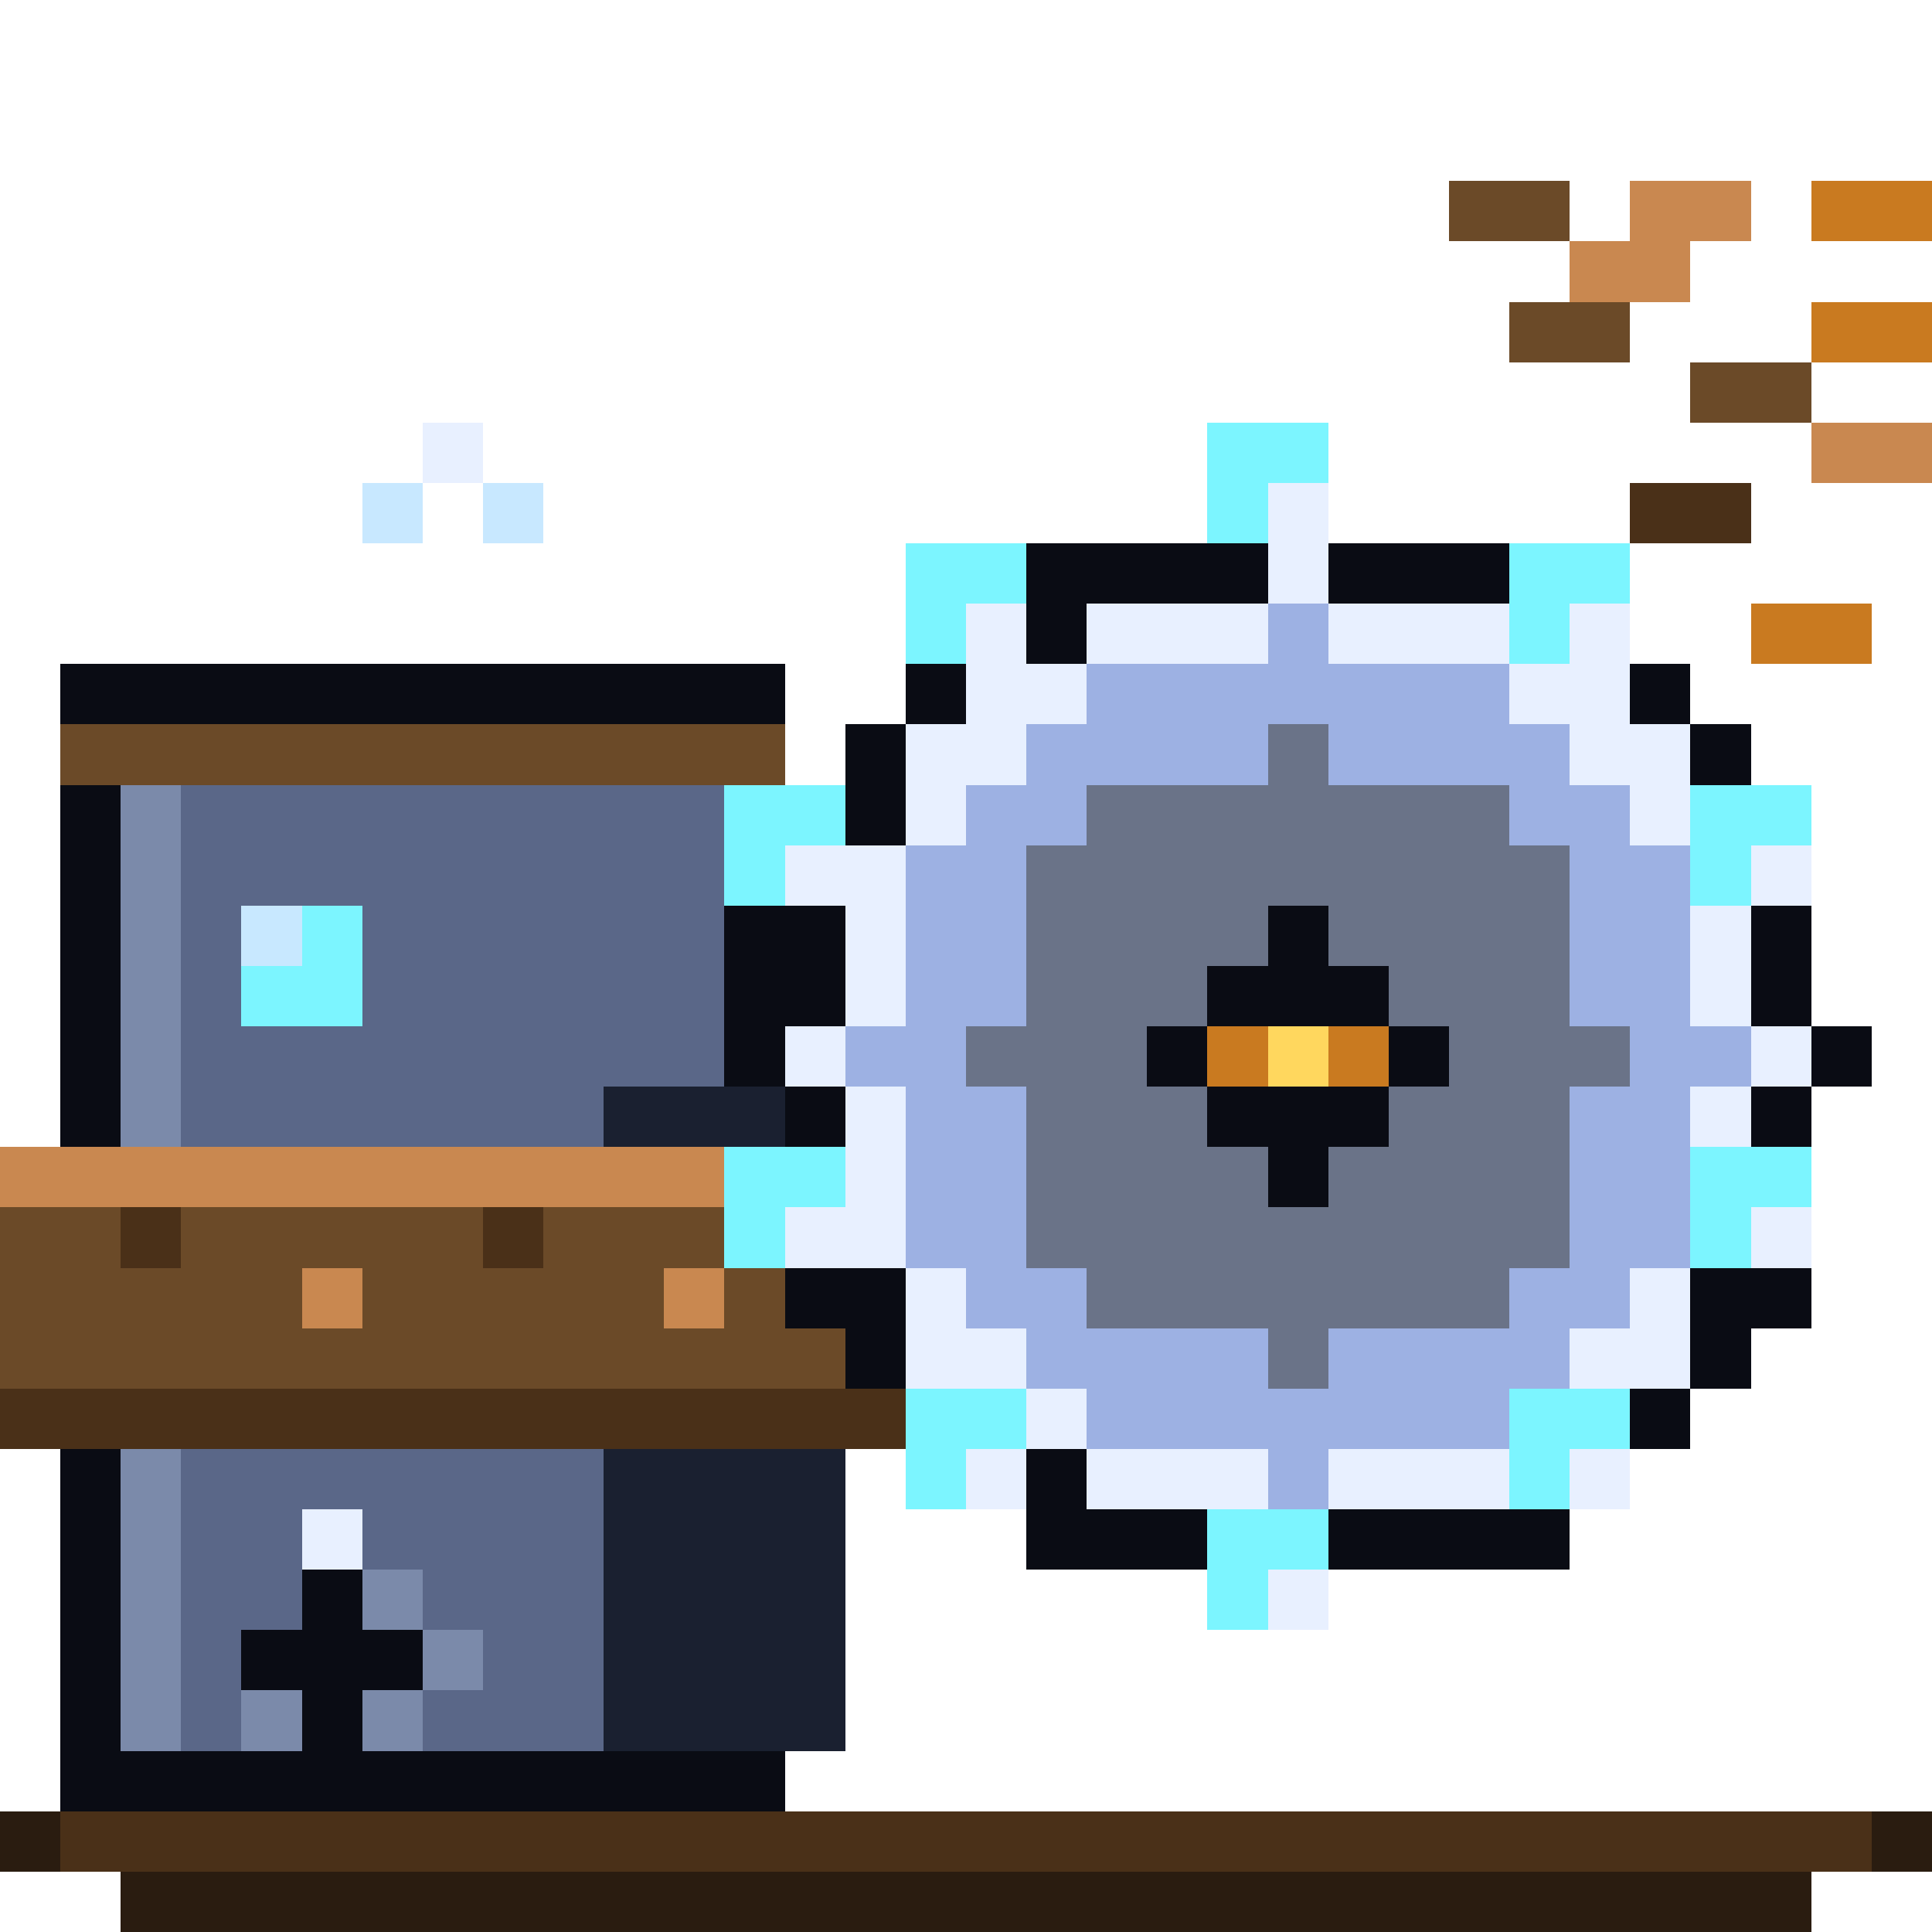
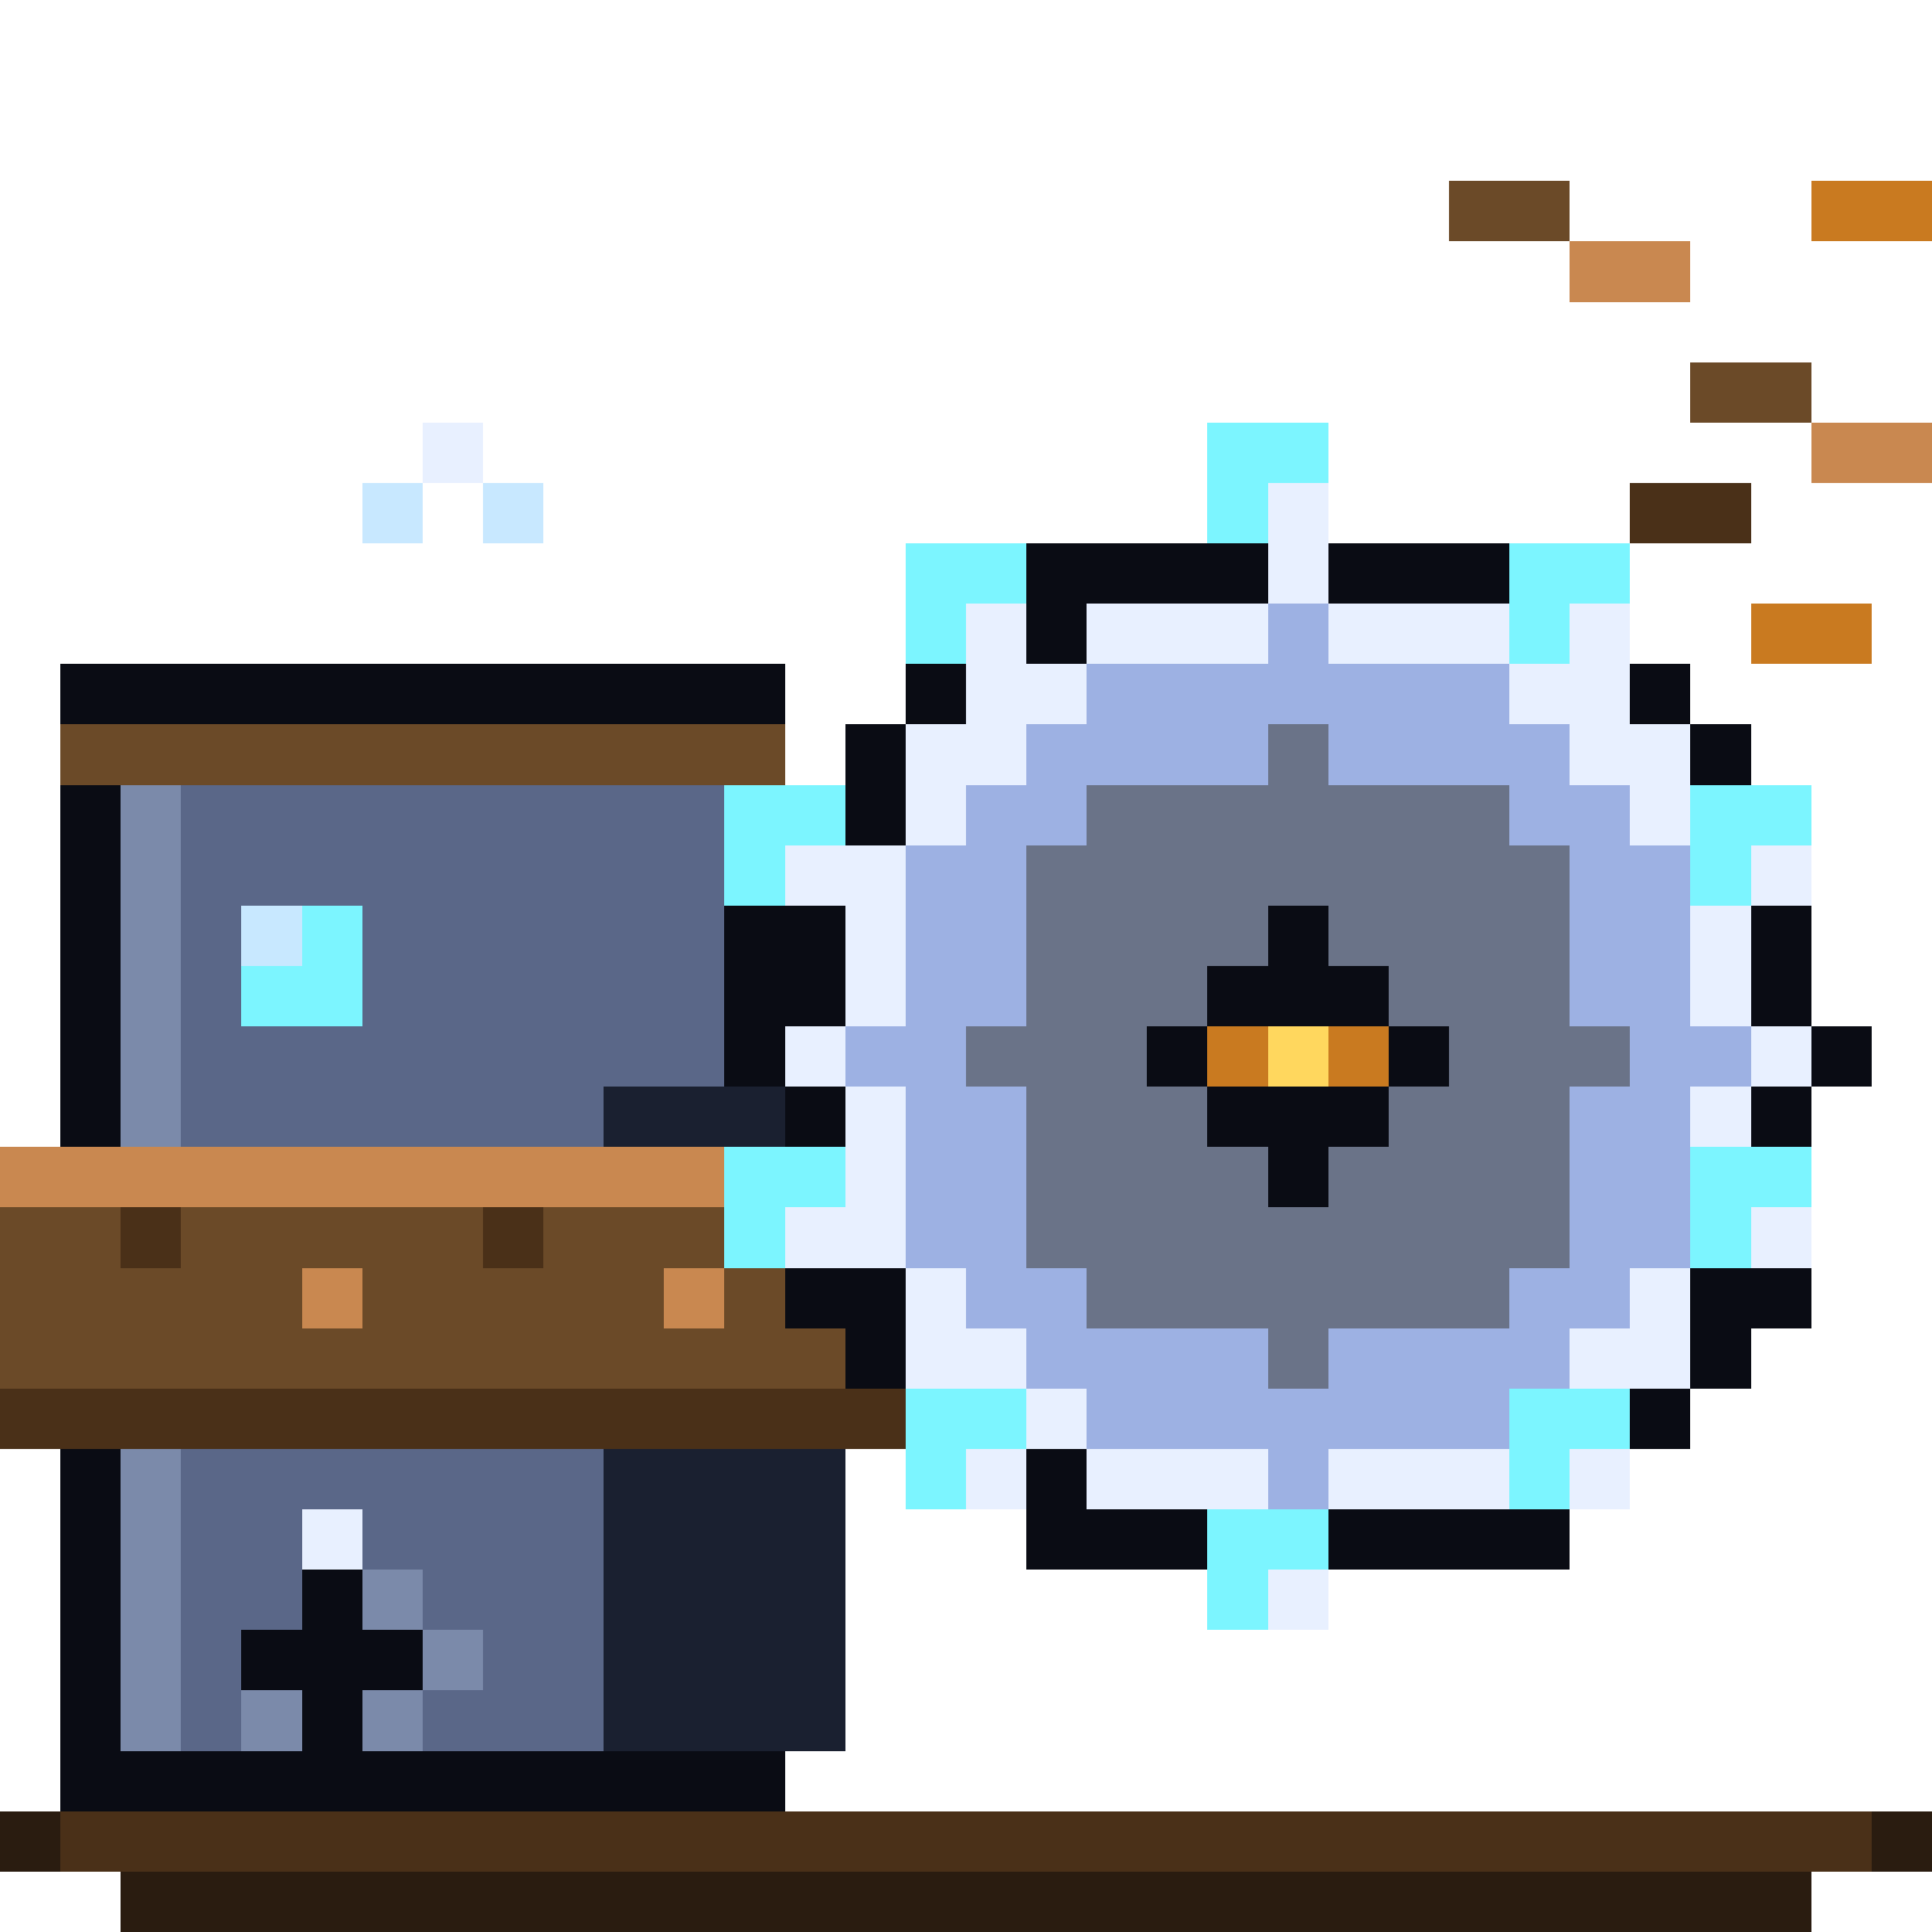
<svg xmlns="http://www.w3.org/2000/svg" viewBox="0 0 32 32" width="32" height="32" shape-rendering="crispEdges">
-   <style>@media (prefers-reduced-motion:no-preference){.flicker{animation:flicker 1.05s steps(2,end) infinite}.flicker2{animation:flicker 1.4s steps(2,end) infinite reverse}.glow{animation:glow 2.4s ease-in-out infinite}.drip{animation:drip 1.55s steps(2,end) infinite}.spin{transform-box:fill-box;transform-origin:center;animation:spin 3.2s steps(8,end) infinite}.wiggle{transform-box:fill-box;transform-origin:center;animation:wiggle 2.8s steps(2,end) infinite}.steam{animation:steam 2.5s steps(3,end) infinite}.echo{animation:echo 2.1s ease-in-out infinite}.echo2{animation:echo 2.7s ease-in-out .35s infinite}}@keyframes flicker{50%{opacity:.22}}@keyframes glow{0%,100%{opacity:.3}50%{opacity:.92}}@keyframes drip{0%,100%{opacity:1}50%{opacity:.15}}@keyframes spin{to{transform:rotate(360deg)}}@keyframes wiggle{0%,100%{transform:rotate(-14deg)}50%{transform:rotate(14deg)}}@keyframes steam{0%{opacity:.85}100%{opacity:0}}@keyframes echo{0%,100%{opacity:.22}50%{opacity:1}}</style>
-   <path fill="#6b4a28" d="M24 3h2v1h-2zM28 6h2v1h-2zM1 12h12v1h-12zM0 20h2v1h-2zM3 20h5v1h-5zM9 20h4v1h-4zM0 21h5v1h-5zM6 21h5v1h-5zM12 21h1v1h-1zM0 22h14v1h-14z" />
+   <style>@media (prefers-reduced-motion:no-preference){.flicker{animation:flicker 1.4s steps(2,end) infinite}.glow{animation:glow 2.2s ease-in-out infinite}.tick{animation:tick 1.6s steps(2,end) infinite}.echo{animation:echo 2.2s ease-in-out infinite}.pulse{animation:pulse 2.4s ease-in-out infinite}}@keyframes flicker{50%{opacity:.62;transform:translateY(1px)}}@keyframes glow{0%,100%{opacity:1}50%{opacity:.62}}@keyframes tick{50%{transform:translate(-1px,0)}}@keyframes echo{0%,100%{opacity:.88}50%{opacity:.4}}@keyframes pulse{0%,100%{opacity:1}50%{opacity:.74}}</style>
+   <path fill="#6b4a28" d="M24 3h2v1h-2zM28 6h2v1h-2zM1 12h12v1h-12zM0 20h2v1h-2zM3 20h5v1h-5zM9 20h3v1h-3zM0 21h5v1h-5zM6 21h5v1h-5zM12 21h1v1h-1zM0 22h14v1h-14z" />
  <path fill="#c97a20" d="M30 3h2v1h-2zM29 10h2v1h-2zM20 17h1v1h-1zM22 17h1v1h-1z" />
-   <path fill="#c98850" d="M26 4h2v1h-2zM30 7h2v1h-2zM0 19h13v1h-13zM5 21h1v1h-1zM11 21h1v1h-1z" />
-   <path fill="#e8f0ff" d="M7 7h1v1h-1zM21 9h1v1h-1zM18 10h3v1h-3zM22 10h3v1h-3zM16 11h2v1h-2zM25 11h2v1h-2zM15 12h2v1h-2zM26 12h2v1h-2zM15 13h1v1h-1zM27 13h1v1h-1zM14 14h1v1h-1zM28 14h1v1h-1zM14 15h1v1h-1zM28 15h1v1h-1zM14 16h1v1h-1zM28 16h1v1h-1zM13 17h1v1h-1zM29 17h1v1h-1zM14 18h1v1h-1zM28 18h1v1h-1zM14 19h1v1h-1zM28 19h1v1h-1zM14 20h1v1h-1zM28 20h1v1h-1zM15 21h1v1h-1zM27 21h1v1h-1zM15 22h2v1h-2zM26 22h2v1h-2zM16 23h2v1h-2zM25 23h2v1h-2zM18 24h3v1h-3zM22 24h3v1h-3zM5 25h1v1h-1zM21 25h1v1h-1z" />
+   <path fill="#c98850" d="M26 4h2v1h-2zM30 7h2v1h-2zM0 19h12v1h-12zM5 21h1v1h-1zM11 21h1v1h-1z" />
+   <path fill="#e8f0ff" d="M7 7h1v1h-1zM21 8h1v1h-1zM21 9h1v1h-1zM16 10h1v1h-1zM18 10h3v1h-3zM22 10h3v1h-3zM26 10h1v1h-1zM16 11h2v1h-2zM25 11h2v1h-2zM15 12h2v1h-2zM26 12h2v1h-2zM15 13h1v1h-1zM27 13h1v1h-1zM13 14h2v1h-2zM29 14h1v1h-1zM14 15h1v1h-1zM28 15h1v1h-1zM14 16h1v1h-1zM28 16h1v1h-1zM13 17h1v1h-1zM29 17h1v1h-1zM14 18h1v1h-1zM28 18h1v1h-1zM14 19h1v1h-1zM14 20h1v1h-1zM29 20h1v1h-1zM15 21h1v1h-1zM27 21h1v1h-1zM15 22h2v1h-2zM26 22h2v1h-2zM17 23h1v1h-1zM16 24h1v1h-1zM18 24h3v1h-3zM22 24h3v1h-3zM26 24h1v1h-1zM5 25h1v1h-1zM21 26h1v1h-1z" />
+   <path fill="#7cf5ff" d="M20 7h2v1h-2zM20 8h1v1h-1zM15 9h2v1h-2zM25 9h2v1h-2zM15 10h1v1h-1zM25 10h1v1h-1zM12 13h2v1h-2zM28 13h2v1h-2zM12 14h1v1h-1zM28 14h1v1h-1zM5 15h1v1h-1zM4 16h2v1h-2zM28 19h2v1h-2zM28 20h1v1h-1zM15 23h2v1h-2zM25 23h2v1h-2zM15 24h1v1h-1zM25 24h1v1h-1zM20 25h2v1h-2zM20 26h1v1h-1z" />
  <path fill="#c8e8ff" d="M6 8h1v1h-1zM8 8h1v1h-1zM4 15h1v1h-1z" />
-   <path fill="#0a0c14" d="M21 8h1v1h-1zM17 9h4v1h-4zM22 9h4v1h-4zM16 10h2v1h-2zM25 10h2v1h-2zM1 11h12v1h-12zM15 11h1v1h-1zM27 11h1v1h-1zM14 12h1v1h-1zM28 12h1v1h-1zM1 13h1v1h-1zM12 13h3v1h-3zM28 13h2v1h-2zM1 14h1v1h-1zM12 14h2v1h-2zM29 14h1v1h-1zM1 15h1v1h-1zM12 15h2v1h-2zM21 15h1v1h-1zM29 15h1v1h-1zM1 16h1v1h-1zM12 16h2v1h-2zM20 16h3v1h-3zM29 16h1v1h-1zM1 17h1v1h-1zM12 17h1v1h-1zM19 17h1v1h-1zM23 17h1v1h-1zM30 17h1v1h-1zM1 18h1v1h-1zM13 18h1v1h-1zM20 18h3v1h-3zM29 18h1v1h-1zM13 19h1v1h-1zM21 19h1v1h-1zM29 19h1v1h-1zM13 20h1v1h-1zM29 20h1v1h-1zM13 21h2v1h-2zM28 21h2v1h-2zM14 22h1v1h-1zM28 22h1v1h-1zM15 23h1v1h-1zM27 23h1v1h-1zM1 24h1v1h-1zM16 24h2v1h-2zM25 24h2v1h-2zM1 25h1v1h-1zM17 25h4v1h-4zM22 25h4v1h-4zM1 26h1v1h-1zM5 26h1v1h-1zM21 26h1v1h-1zM1 27h1v1h-1zM4 27h3v1h-3zM1 28h1v1h-1zM5 28h1v1h-1zM1 29h12v1h-12z" />
  <path fill="#4a3018" d="M27 8h2v1h-2zM2 20h1v1h-1zM8 20h1v1h-1zM0 23h15v1h-15zM1 30h30v1h-30z" />
+   <path fill="#0a0c14" d="M17 9h4v1h-4zM22 9h3v1h-3zM17 10h1v1h-1zM1 11h12v1h-12zM15 11h1v1h-1zM27 11h1v1h-1zM14 12h1v1h-1zM28 12h1v1h-1zM1 13h1v1h-1zM14 13h1v1h-1zM1 14h1v1h-1zM1 15h1v1h-1zM12 15h2v1h-2zM21 15h1v1h-1zM29 15h1v1h-1zM1 16h1v1h-1zM12 16h2v1h-2zM20 16h3v1h-3zM29 16h1v1h-1zM1 17h1v1h-1zM12 17h1v1h-1zM19 17h1v1h-1zM23 17h1v1h-1zM30 17h1v1h-1zM1 18h1v1h-1zM13 18h1v1h-1zM20 18h3v1h-3zM29 18h1v1h-1zM21 19h1v1h-1zM13 21h2v1h-2zM28 21h2v1h-2zM14 22h1v1h-1zM28 22h1v1h-1zM27 23h1v1h-1zM1 24h1v1h-1zM17 24h1v1h-1zM1 25h1v1h-1zM17 25h3v1h-3zM22 25h4v1h-4zM1 26h1v1h-1zM5 26h1v1h-1zM1 27h1v1h-1zM4 27h3v1h-3zM1 28h1v1h-1zM5 28h1v1h-1zM1 29h12v1h-12z" />
  <path fill="#9db1e3" d="M21 10h1v1h-1zM18 11h7v1h-7zM17 12h4v1h-4zM22 12h4v1h-4zM16 13h2v1h-2zM25 13h2v1h-2zM15 14h2v1h-2zM26 14h2v1h-2zM15 15h2v1h-2zM26 15h2v1h-2zM15 16h2v1h-2zM26 16h2v1h-2zM14 17h2v1h-2zM27 17h2v1h-2zM15 18h2v1h-2zM26 18h2v1h-2zM15 19h2v1h-2zM26 19h2v1h-2zM15 20h2v1h-2zM26 20h2v1h-2zM16 21h2v1h-2zM25 21h2v1h-2zM17 22h4v1h-4zM22 22h4v1h-4zM18 23h7v1h-7zM21 24h1v1h-1z" />
  <path fill="#6a7388" d="M21 12h1v1h-1zM18 13h7v1h-7zM17 14h9v1h-9zM17 15h4v1h-4zM22 15h4v1h-4zM17 16h3v1h-3zM23 16h3v1h-3zM16 17h3v1h-3zM24 17h3v1h-3zM17 18h3v1h-3zM23 18h3v1h-3zM17 19h4v1h-4zM22 19h4v1h-4zM17 20h9v1h-9zM18 21h7v1h-7zM21 22h1v1h-1z" />
  <path fill="#7b8aaa" d="M2 13h1v1h-1zM2 14h1v1h-1zM2 15h1v1h-1zM2 16h1v1h-1zM2 17h1v1h-1zM2 18h1v1h-1zM2 24h1v1h-1zM2 25h1v1h-1zM2 26h1v1h-1zM6 26h1v1h-1zM2 27h1v1h-1zM7 27h1v1h-1zM2 28h1v1h-1zM4 28h1v1h-1zM6 28h1v1h-1z" />
  <path fill="#5a6788" d="M3 13h9v1h-9zM3 14h9v1h-9zM3 15h1v1h-1zM6 15h6v1h-6zM3 16h1v1h-1zM6 16h6v1h-6zM3 17h9v1h-9zM3 18h7v1h-7zM3 24h7v1h-7zM3 25h2v1h-2zM6 25h4v1h-4zM3 26h2v1h-2zM7 26h3v1h-3zM3 27h1v1h-1zM8 27h2v1h-2zM3 28h1v1h-1zM7 28h3v1h-3z" />
-   <path fill="#7cf5ff" d="M5 15h1v1h-1zM4 16h2v1h-2z" />
  <path fill="#ffd75e" d="M21 17h1v1h-1z" />
  <path fill="#1a2030" d="M10 18h3v1h-3zM10 24h4v1h-4zM10 25h4v1h-4zM10 26h4v1h-4zM10 27h4v1h-4zM10 28h4v1h-4z" />
  <path fill="#2a1c10" d="M0 30h1v1h-1zM31 30h1v1h-1zM2 31h28v1h-28z" />
-   <g class="spin">
-     <animateTransform attributeName="transform" type="rotate" values="0 21 17;45 21 17;90 21 17;135 21 17;180 21 17;225 21 17;270 21 17;315 21 17;360 21 17" dur="3.2s" repeatCount="indefinite" calcMode="discrete" />
-     <path fill="#7cf5ff" d="M20 7h2v1h-2zM20 8h1v1h-1zM15 9h2v1h-2zM25 9h2v1h-2zM15 10h1v1h-1zM25 10h1v1h-1zM12 13h2v1h-2zM28 13h2v1h-2zM12 14h1v1h-1zM28 14h1v1h-1zM12 19h2v1h-2zM28 19h2v1h-2zM12 20h1v1h-1zM28 20h1v1h-1zM15 23h2v1h-2zM25 23h2v1h-2zM15 24h1v1h-1zM25 24h1v1h-1zM20 25h2v1h-2zM20 26h1v1h-1z" />
-     <path fill="#e8f0ff" d="M21 8h1v1h-1zM16 10h1v1h-1zM26 10h1v1h-1zM13 14h1v1h-1zM29 14h1v1h-1zM13 20h1v1h-1zM29 20h1v1h-1zM16 24h1v1h-1zM26 24h1v1h-1zM21 26h1v1h-1z" />
-   </g>
-   <g class="flicker2">
-     <animate attributeName="opacity" values="1;.22;1" dur="1.4s" repeatCount="indefinite" calcMode="discrete" />
-     <path fill="#c98850" d="M27 3h2v1h-2z" />
-     <path fill="#6b4a28" d="M25 5h2v1h-2z" />
-     <path fill="#c97a20" d="M30 5h2v1h-2z" />
+   <g class="tick">
+     <animateTransform attributeName="transform" type="translate" values="0 0;-1 0;0 0" dur="1.6s" repeatCount="indefinite" calcMode="discrete" />
+     <path fill="#7cf5ff" d="M12 19h2v1h-2zM12 20h1v1h-1z" />
+     <path fill="#e8f0ff" d="M13 20h1v1h-1z" />
  </g>
</svg>
